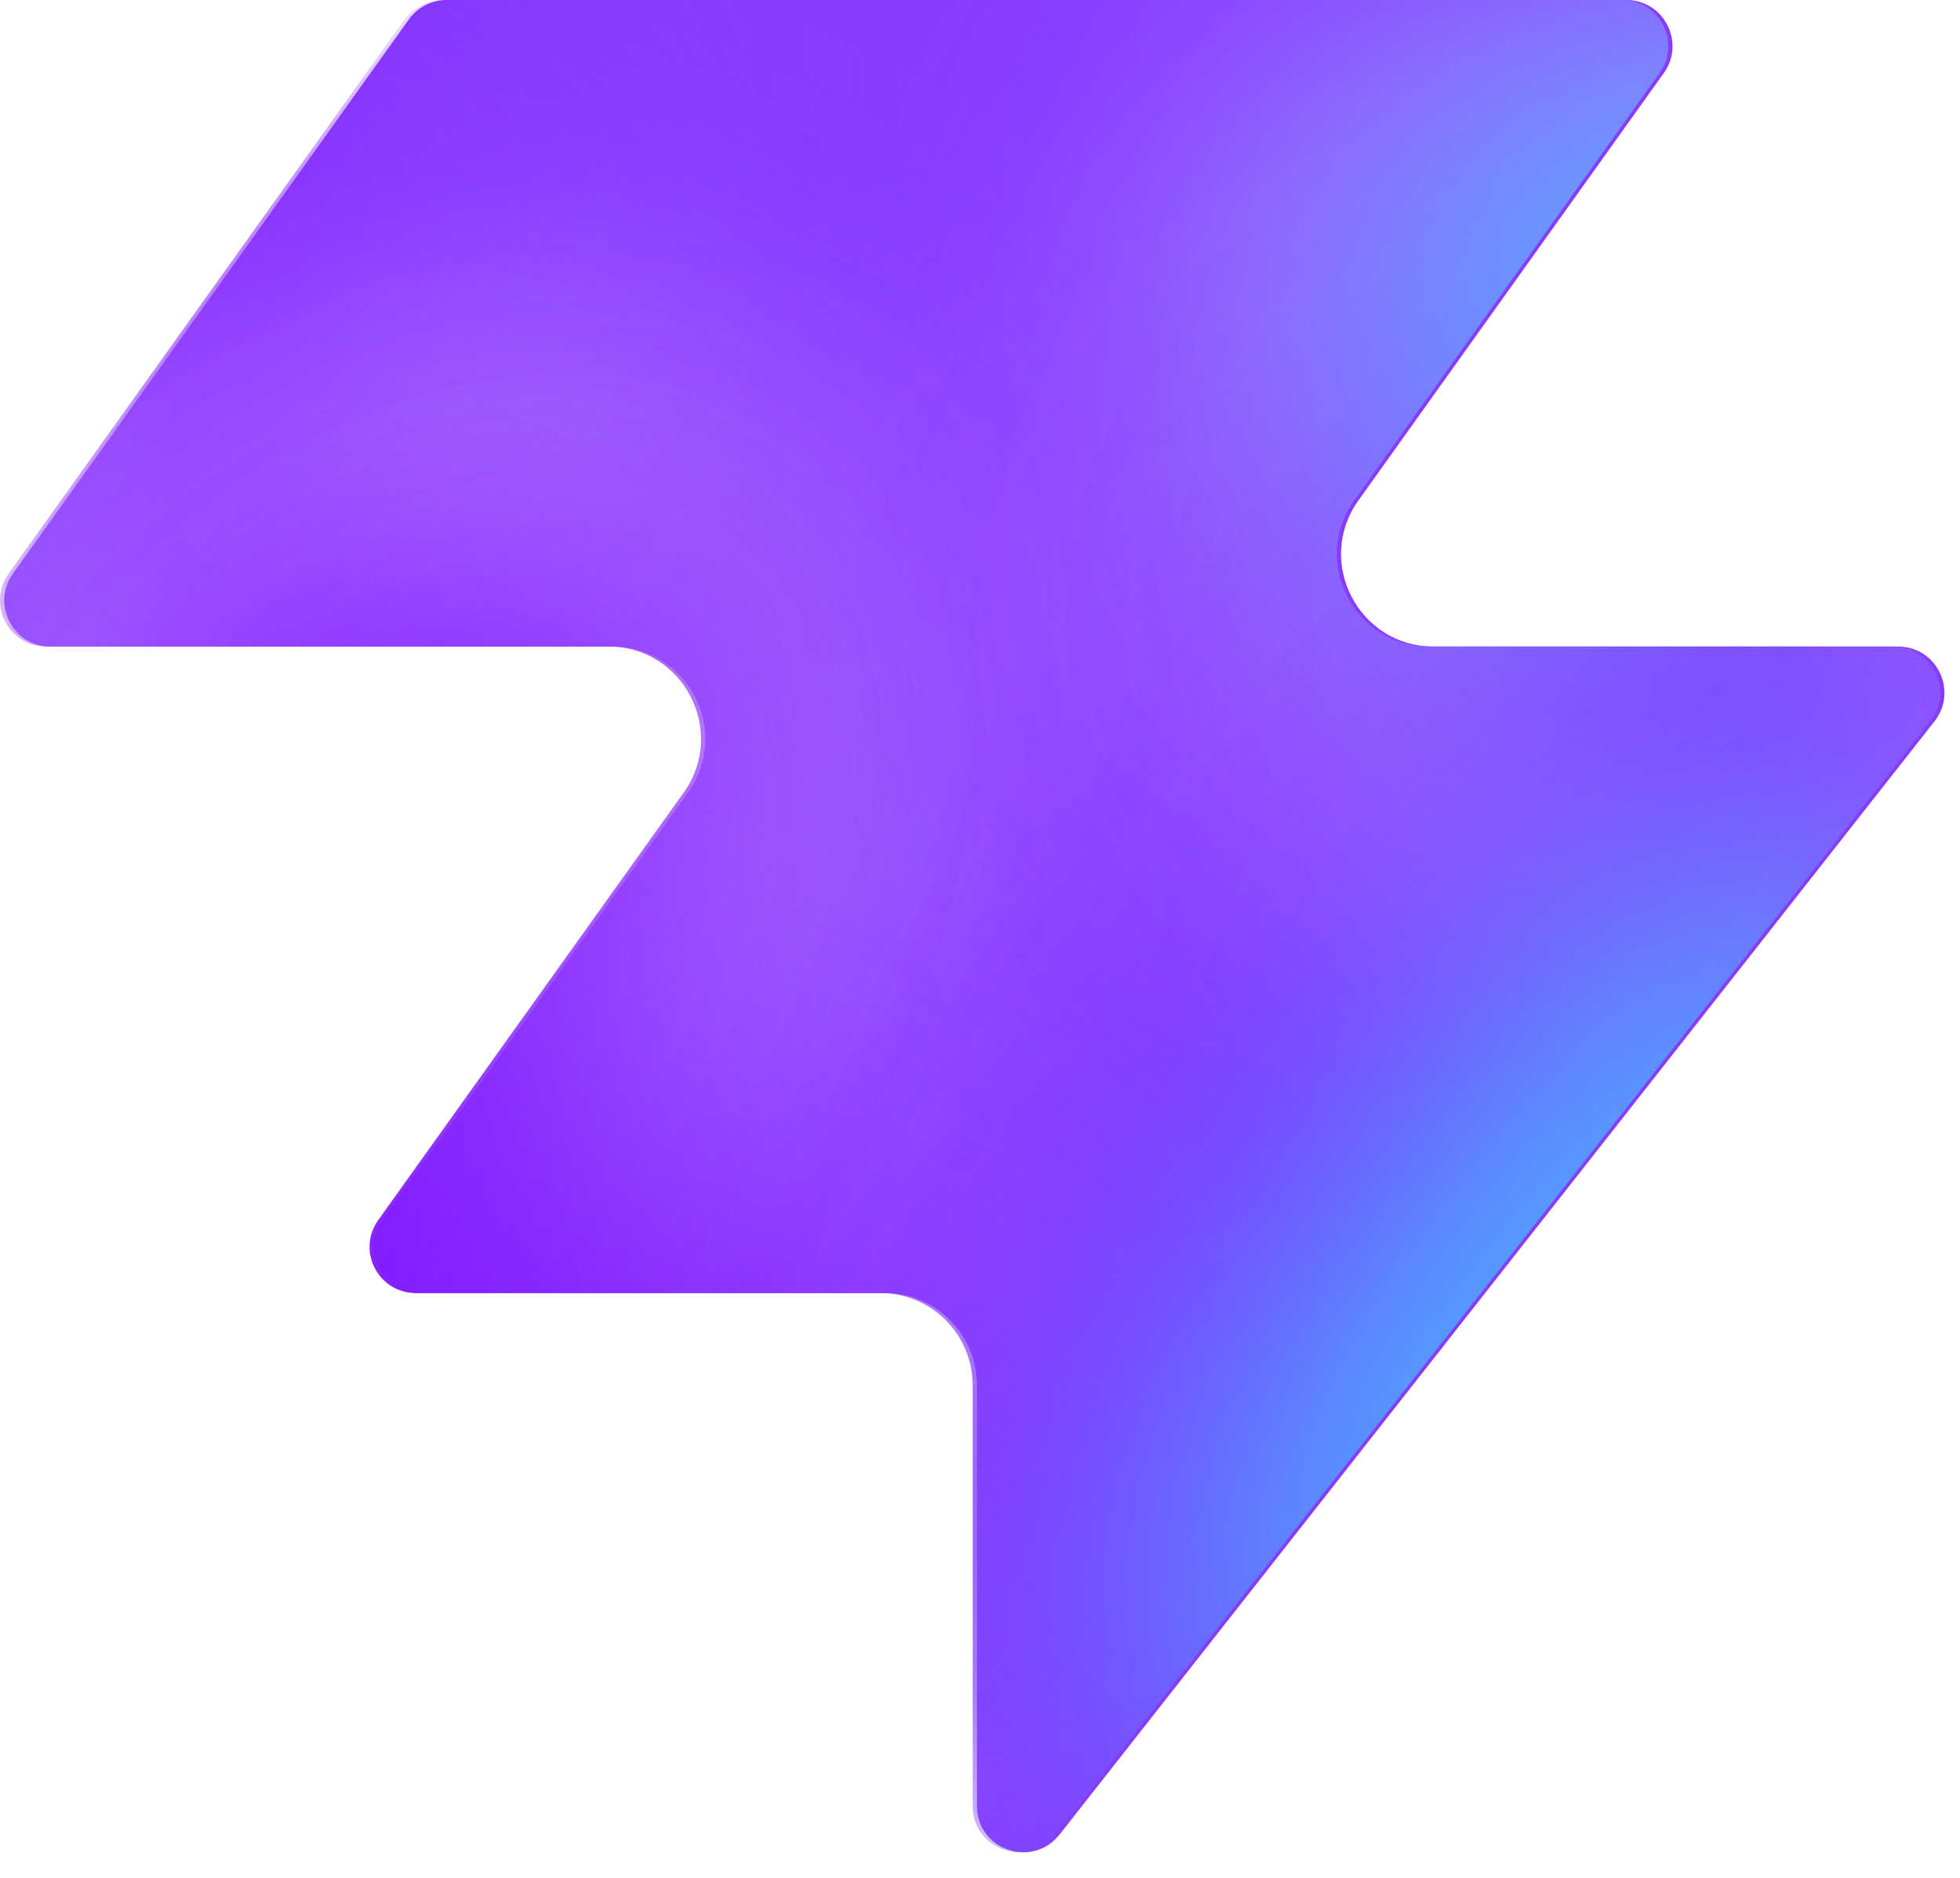
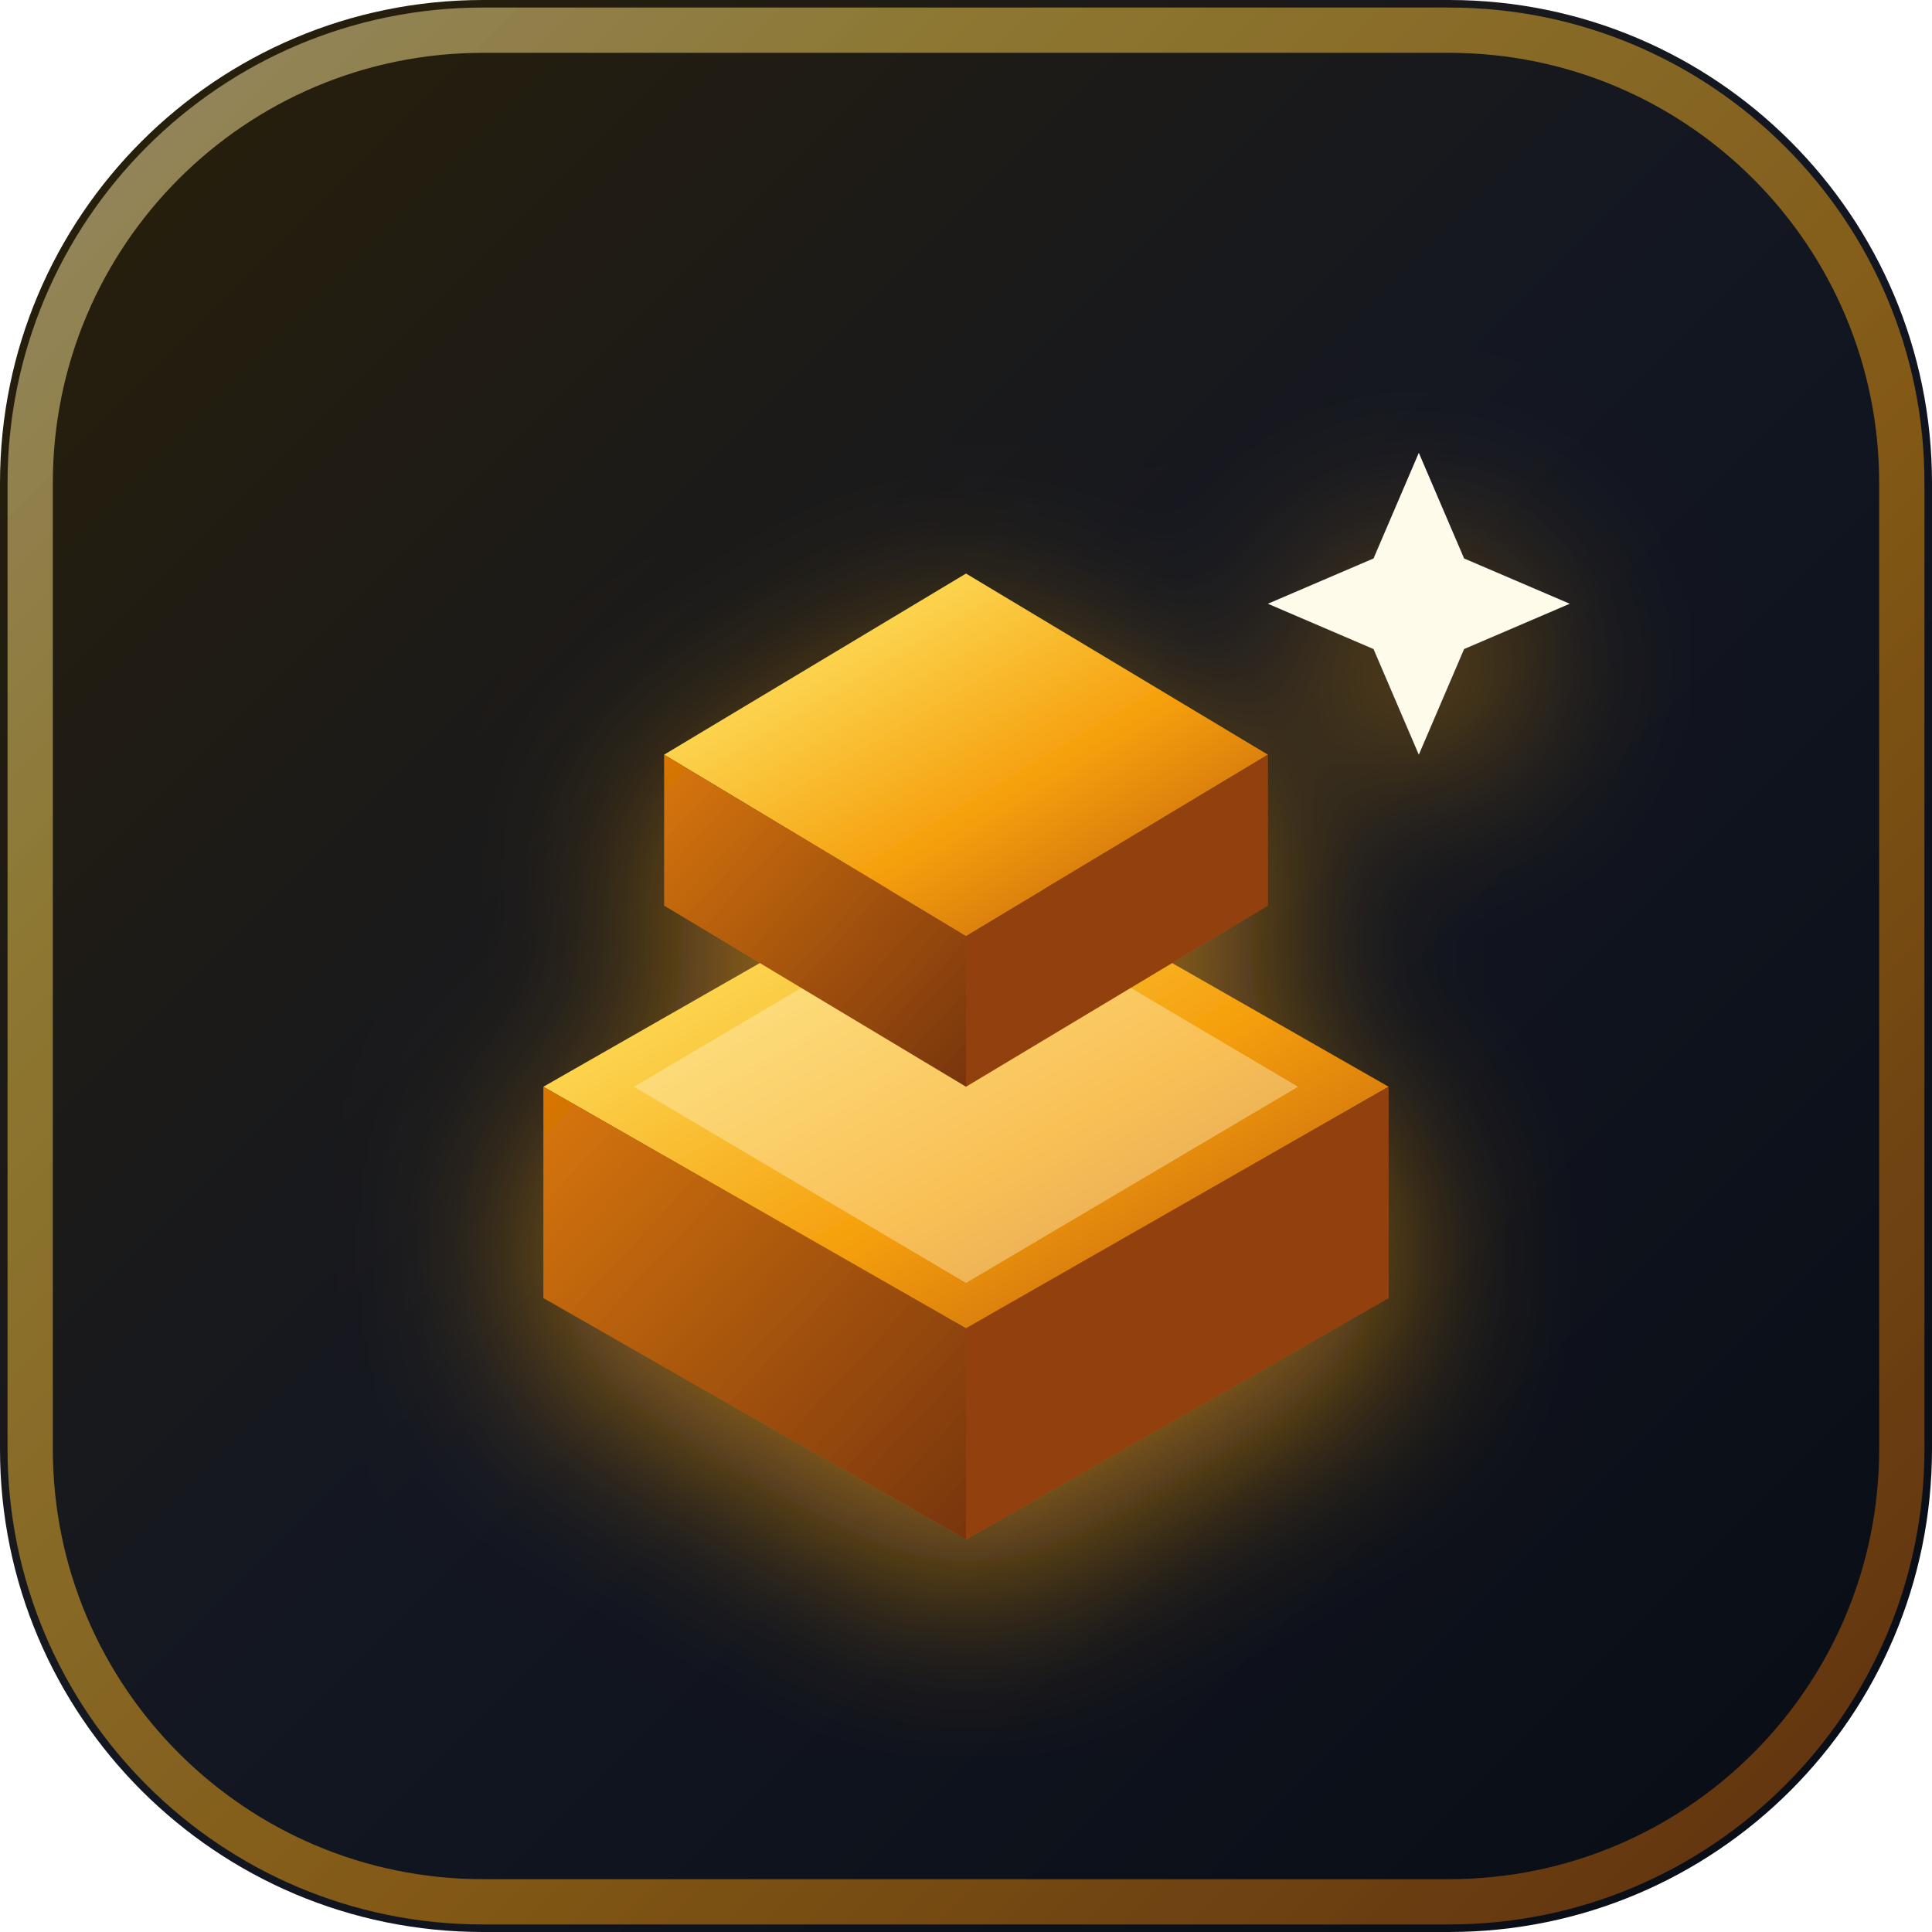
- <svg xmlns="http://www.w3.org/2000/svg" width="48" height="46" fill="none" viewBox="0 0 48 46">
-   <path fill="#863bff" d="M25.946 44.938c-.664.845-2.021.375-2.021-.698V33.937a2.26 2.26 0 0 0-2.262-2.262H10.287c-.92 0-1.456-1.04-.92-1.788l7.48-10.471c1.07-1.497 0-3.578-1.842-3.578H1.237c-.92 0-1.456-1.04-.92-1.788L10.013.474c.214-.297.556-.474.92-.474h28.894c.92 0 1.456 1.04.92 1.788l-7.48 10.471c-1.07 1.498 0 3.579 1.842 3.579h11.377c.943 0 1.473 1.088.89 1.83L25.947 44.94z" style="fill:#863bff;fill:color(display-p3 .525 .23 1);fill-opacity:1" />
-   <mask id="a" width="48" height="46" x="0" y="0" maskUnits="userSpaceOnUse" style="mask-type:alpha">
-     <path fill="#000" d="M25.842 44.938c-.664.844-2.021.375-2.021-.698V33.937a2.26 2.26 0 0 0-2.262-2.262H10.183c-.92 0-1.456-1.04-.92-1.788l7.48-10.471c1.07-1.498 0-3.579-1.842-3.579H1.133c-.92 0-1.456-1.04-.92-1.787L9.91.473c.214-.297.556-.474.92-.474h28.894c.92 0 1.456 1.04.92 1.788l-7.48 10.471c-1.07 1.498 0 3.578 1.842 3.578h11.377c.943 0 1.473 1.088.89 1.832L25.843 44.94z" style="fill:#000;fill-opacity:1" />
-   </mask>
-   <g mask="url(#a)">
-     <g filter="url(#b)">
-       <ellipse cx="5.508" cy="14.704" fill="#ede6ff" rx="5.508" ry="14.704" style="fill:#ede6ff;fill:color(display-p3 .927 .903 1);fill-opacity:1" transform="matrix(.00324 1 1 -.00324 -4.47 31.516)" />
-     </g>
-     <g filter="url(#c)">
-       <ellipse cx="10.399" cy="29.851" fill="#ede6ff" rx="10.399" ry="29.851" style="fill:#ede6ff;fill:color(display-p3 .927 .903 1);fill-opacity:1" transform="matrix(.00324 1 1 -.00324 -39.328 7.883)" />
-     </g>
-     <g filter="url(#d)">
-       <ellipse cx="5.508" cy="30.487" fill="#7e14ff" rx="5.508" ry="30.487" style="fill:#7e14ff;fill:color(display-p3 .492 .077 1);fill-opacity:1" transform="rotate(89.814 -25.913 -14.639)scale(1 -1)" />
-     </g>
-     <g filter="url(#e)">
-       <ellipse cx="5.508" cy="30.599" fill="#7e14ff" rx="5.508" ry="30.599" style="fill:#7e14ff;fill:color(display-p3 .492 .077 1);fill-opacity:1" transform="rotate(89.814 -32.644 -3.334)scale(1 -1)" />
-     </g>
-     <g filter="url(#f)">
-       <ellipse cx="5.508" cy="30.599" fill="#7e14ff" rx="5.508" ry="30.599" style="fill:#7e14ff;fill:color(display-p3 .492 .077 1);fill-opacity:1" transform="matrix(.00324 1 1 -.00324 -34.34 30.47)" />
-     </g>
-     <g filter="url(#g)">
-       <ellipse cx="14.072" cy="22.078" fill="#ede6ff" rx="14.072" ry="22.078" style="fill:#ede6ff;fill:color(display-p3 .927 .903 1);fill-opacity:1" transform="rotate(93.35 24.506 48.493)scale(-1 1)" />
-     </g>
-     <g filter="url(#h)">
-       <ellipse cx="3.47" cy="21.501" fill="#7e14ff" rx="3.47" ry="21.501" style="fill:#7e14ff;fill:color(display-p3 .492 .077 1);fill-opacity:1" transform="rotate(89.009 28.708 47.59)scale(-1 1)" />
-     </g>
-     <g filter="url(#i)">
-       <ellipse cx="3.47" cy="21.501" fill="#7e14ff" rx="3.47" ry="21.501" style="fill:#7e14ff;fill:color(display-p3 .492 .077 1);fill-opacity:1" transform="rotate(89.009 28.708 47.59)scale(-1 1)" />
-     </g>
-     <g filter="url(#j)">
-       <ellipse cx=".387" cy="8.972" fill="#7e14ff" rx="4.407" ry="29.108" style="fill:#7e14ff;fill:color(display-p3 .492 .077 1);fill-opacity:1" transform="rotate(39.51 .387 8.972)" />
-     </g>
-     <g filter="url(#k)">
-       <ellipse cx="47.523" cy="-6.092" fill="#7e14ff" rx="4.407" ry="29.108" style="fill:#7e14ff;fill:color(display-p3 .492 .077 1);fill-opacity:1" transform="rotate(37.892 47.523 -6.092)" />
-     </g>
-     <g filter="url(#l)">
-       <ellipse cx="41.412" cy="6.333" fill="#47bfff" rx="5.971" ry="9.665" style="fill:#47bfff;fill:color(display-p3 .28 .748 1);fill-opacity:1" transform="rotate(37.892 41.412 6.333)" />
-     </g>
-     <g filter="url(#m)">
-       <ellipse cx="-1.879" cy="38.332" fill="#7e14ff" rx="4.407" ry="29.108" style="fill:#7e14ff;fill:color(display-p3 .492 .077 1);fill-opacity:1" transform="rotate(37.892 -1.88 38.332)" />
-     </g>
-     <g filter="url(#n)">
-       <ellipse cx="-1.879" cy="38.332" fill="#7e14ff" rx="4.407" ry="29.108" style="fill:#7e14ff;fill:color(display-p3 .492 .077 1);fill-opacity:1" transform="rotate(37.892 -1.88 38.332)" />
-     </g>
-     <g filter="url(#o)">
-       <ellipse cx="35.651" cy="29.907" fill="#7e14ff" rx="4.407" ry="29.108" style="fill:#7e14ff;fill:color(display-p3 .492 .077 1);fill-opacity:1" transform="rotate(37.892 35.651 29.907)" />
-     </g>
-     <g filter="url(#p)">
-       <ellipse cx="38.418" cy="32.4" fill="#47bfff" rx="5.971" ry="15.297" style="fill:#47bfff;fill:color(display-p3 .28 .748 1);fill-opacity:1" transform="rotate(37.892 38.418 32.4)" />
-     </g>
-   </g>
+ <svg xmlns="http://www.w3.org/2000/svg" viewBox="0 0 64 64" width="64" height="64">
  <defs>
-     <filter id="b" width="60.045" height="41.654" x="-19.77" y="16.149" color-interpolation-filters="sRGB" filterUnits="userSpaceOnUse">
-       <feFlood flood-opacity="0" result="BackgroundImageFix" />
-       <feBlend in="SourceGraphic" in2="BackgroundImageFix" result="shape" />
-       <feGaussianBlur result="effect1_foregroundBlur_2002_17158" stdDeviation="7.659" />
-     </filter>
-     <filter id="c" width="90.34" height="51.437" x="-54.613" y="-7.533" color-interpolation-filters="sRGB" filterUnits="userSpaceOnUse">
-       <feFlood flood-opacity="0" result="BackgroundImageFix" />
-       <feBlend in="SourceGraphic" in2="BackgroundImageFix" result="shape" />
-       <feGaussianBlur result="effect1_foregroundBlur_2002_17158" stdDeviation="7.659" />
-     </filter>
-     <filter id="d" width="79.355" height="29.4" x="-49.64" y="2.03" color-interpolation-filters="sRGB" filterUnits="userSpaceOnUse">
-       <feFlood flood-opacity="0" result="BackgroundImageFix" />
-       <feBlend in="SourceGraphic" in2="BackgroundImageFix" result="shape" />
-       <feGaussianBlur result="effect1_foregroundBlur_2002_17158" stdDeviation="4.596" />
-     </filter>
-     <filter id="e" width="79.579" height="29.4" x="-45.045" y="20.029" color-interpolation-filters="sRGB" filterUnits="userSpaceOnUse">
-       <feFlood flood-opacity="0" result="BackgroundImageFix" />
-       <feBlend in="SourceGraphic" in2="BackgroundImageFix" result="shape" />
-       <feGaussianBlur result="effect1_foregroundBlur_2002_17158" stdDeviation="4.596" />
-     </filter>
-     <filter id="f" width="79.579" height="29.4" x="-43.513" y="21.178" color-interpolation-filters="sRGB" filterUnits="userSpaceOnUse">
-       <feFlood flood-opacity="0" result="BackgroundImageFix" />
-       <feBlend in="SourceGraphic" in2="BackgroundImageFix" result="shape" />
-       <feGaussianBlur result="effect1_foregroundBlur_2002_17158" stdDeviation="4.596" />
-     </filter>
-     <filter id="g" width="74.749" height="58.852" x="15.756" y="-17.901" color-interpolation-filters="sRGB" filterUnits="userSpaceOnUse">
-       <feFlood flood-opacity="0" result="BackgroundImageFix" />
-       <feBlend in="SourceGraphic" in2="BackgroundImageFix" result="shape" />
-       <feGaussianBlur result="effect1_foregroundBlur_2002_17158" stdDeviation="7.659" />
-     </filter>
-     <filter id="h" width="61.377" height="25.362" x="23.548" y="2.284" color-interpolation-filters="sRGB" filterUnits="userSpaceOnUse">
-       <feFlood flood-opacity="0" result="BackgroundImageFix" />
-       <feBlend in="SourceGraphic" in2="BackgroundImageFix" result="shape" />
-       <feGaussianBlur result="effect1_foregroundBlur_2002_17158" stdDeviation="4.596" />
-     </filter>
-     <filter id="i" width="61.377" height="25.362" x="23.548" y="2.284" color-interpolation-filters="sRGB" filterUnits="userSpaceOnUse">
-       <feFlood flood-opacity="0" result="BackgroundImageFix" />
-       <feBlend in="SourceGraphic" in2="BackgroundImageFix" result="shape" />
-       <feGaussianBlur result="effect1_foregroundBlur_2002_17158" stdDeviation="4.596" />
-     </filter>
-     <filter id="j" width="56.045" height="63.649" x="-27.636" y="-22.853" color-interpolation-filters="sRGB" filterUnits="userSpaceOnUse">
-       <feFlood flood-opacity="0" result="BackgroundImageFix" />
-       <feBlend in="SourceGraphic" in2="BackgroundImageFix" result="shape" />
-       <feGaussianBlur result="effect1_foregroundBlur_2002_17158" stdDeviation="4.596" />
-     </filter>
-     <filter id="k" width="54.814" height="64.646" x="20.116" y="-38.415" color-interpolation-filters="sRGB" filterUnits="userSpaceOnUse">
-       <feFlood flood-opacity="0" result="BackgroundImageFix" />
-       <feBlend in="SourceGraphic" in2="BackgroundImageFix" result="shape" />
-       <feGaussianBlur result="effect1_foregroundBlur_2002_17158" stdDeviation="4.596" />
-     </filter>
-     <filter id="l" width="33.541" height="35.313" x="24.641" y="-11.323" color-interpolation-filters="sRGB" filterUnits="userSpaceOnUse">
-       <feFlood flood-opacity="0" result="BackgroundImageFix" />
-       <feBlend in="SourceGraphic" in2="BackgroundImageFix" result="shape" />
-       <feGaussianBlur result="effect1_foregroundBlur_2002_17158" stdDeviation="4.596" />
-     </filter>
-     <filter id="m" width="54.814" height="64.646" x="-29.286" y="6.009" color-interpolation-filters="sRGB" filterUnits="userSpaceOnUse">
-       <feFlood flood-opacity="0" result="BackgroundImageFix" />
-       <feBlend in="SourceGraphic" in2="BackgroundImageFix" result="shape" />
-       <feGaussianBlur result="effect1_foregroundBlur_2002_17158" stdDeviation="4.596" />
-     </filter>
-     <filter id="n" width="54.814" height="64.646" x="-29.286" y="6.009" color-interpolation-filters="sRGB" filterUnits="userSpaceOnUse">
-       <feFlood flood-opacity="0" result="BackgroundImageFix" />
-       <feBlend in="SourceGraphic" in2="BackgroundImageFix" result="shape" />
-       <feGaussianBlur result="effect1_foregroundBlur_2002_17158" stdDeviation="4.596" />
-     </filter>
-     <filter id="o" width="54.814" height="64.646" x="8.244" y="-2.416" color-interpolation-filters="sRGB" filterUnits="userSpaceOnUse">
-       <feFlood flood-opacity="0" result="BackgroundImageFix" />
-       <feBlend in="SourceGraphic" in2="BackgroundImageFix" result="shape" />
-       <feGaussianBlur result="effect1_foregroundBlur_2002_17158" stdDeviation="4.596" />
-     </filter>
-     <filter id="p" width="39.409" height="43.623" x="18.713" y="10.588" color-interpolation-filters="sRGB" filterUnits="userSpaceOnUse">
-       <feFlood flood-opacity="0" result="BackgroundImageFix" />
-       <feBlend in="SourceGraphic" in2="BackgroundImageFix" result="shape" />
-       <feGaussianBlur result="effect1_foregroundBlur_2002_17158" stdDeviation="4.596" />
+     <linearGradient id="goldBg" x1="0%" y1="0%" x2="100%" y2="100%">
+       <stop offset="0%" stop-color="#2A2008" />
+       <stop offset="50%" stop-color="#131722" />
+       <stop offset="100%" stop-color="#080C14" />
+     </linearGradient>
+     <linearGradient id="goldShine" x1="0%" y1="0%" x2="100%" y2="100%">
+       <stop offset="0%" stop-color="#FFF3C4" />
+       <stop offset="25%" stop-color="#FCD34D" />
+       <stop offset="60%" stop-color="#F59E0B" />
+       <stop offset="100%" stop-color="#B45309" />
+     </linearGradient>
+     <linearGradient id="goldDark" x1="0%" y1="0%" x2="100%" y2="100%">
+       <stop offset="0%" stop-color="#D97706" />
+       <stop offset="100%" stop-color="#78350F" />
+     </linearGradient>
+     <filter id="glow" x="-20%" y="-20%" width="140%" height="140%">
+       <feDropShadow dx="0" dy="2" stdDeviation="3" flood-color="#F59E0B" flood-opacity="0.6" />
    </filter>
  </defs>
+   <rect width="64" height="64" rx="16" fill="url(#goldBg)" />
+   <rect width="62" height="62" x="1" y="1" rx="15" fill="none" stroke="url(#goldShine)" stroke-width="1.5" stroke-opacity="0.5" />
+   <g filter="url(#glow)">
+     <polygon points="18,36 32,28 46,36 32,44" fill="url(#goldShine)" />
+     <polygon points="18,36 18,43 32,51 32,44" fill="url(#goldDark)" />
+     <polygon points="46,36 46,43 32,51 32,44" fill="#92400E" />
+     <polygon points="21,36 32,29.5 43,36 32,42.5" fill="#FEF3C7" opacity="0.4" />
+     <polygon points="22,25 32,19 42,25 32,31" fill="url(#goldShine)" />
+     <polygon points="22,25 22,30 32,36 32,31" fill="url(#goldDark)" />
+     <polygon points="42,25 42,30 32,36 32,31" fill="#92400E" />
+     <polygon points="47,15 48.5,18.5 52,20 48.5,21.5 47,25 45.5,21.5 42,20 45.5,18.5" fill="#FFFBEB" />
+   </g>
</svg>
